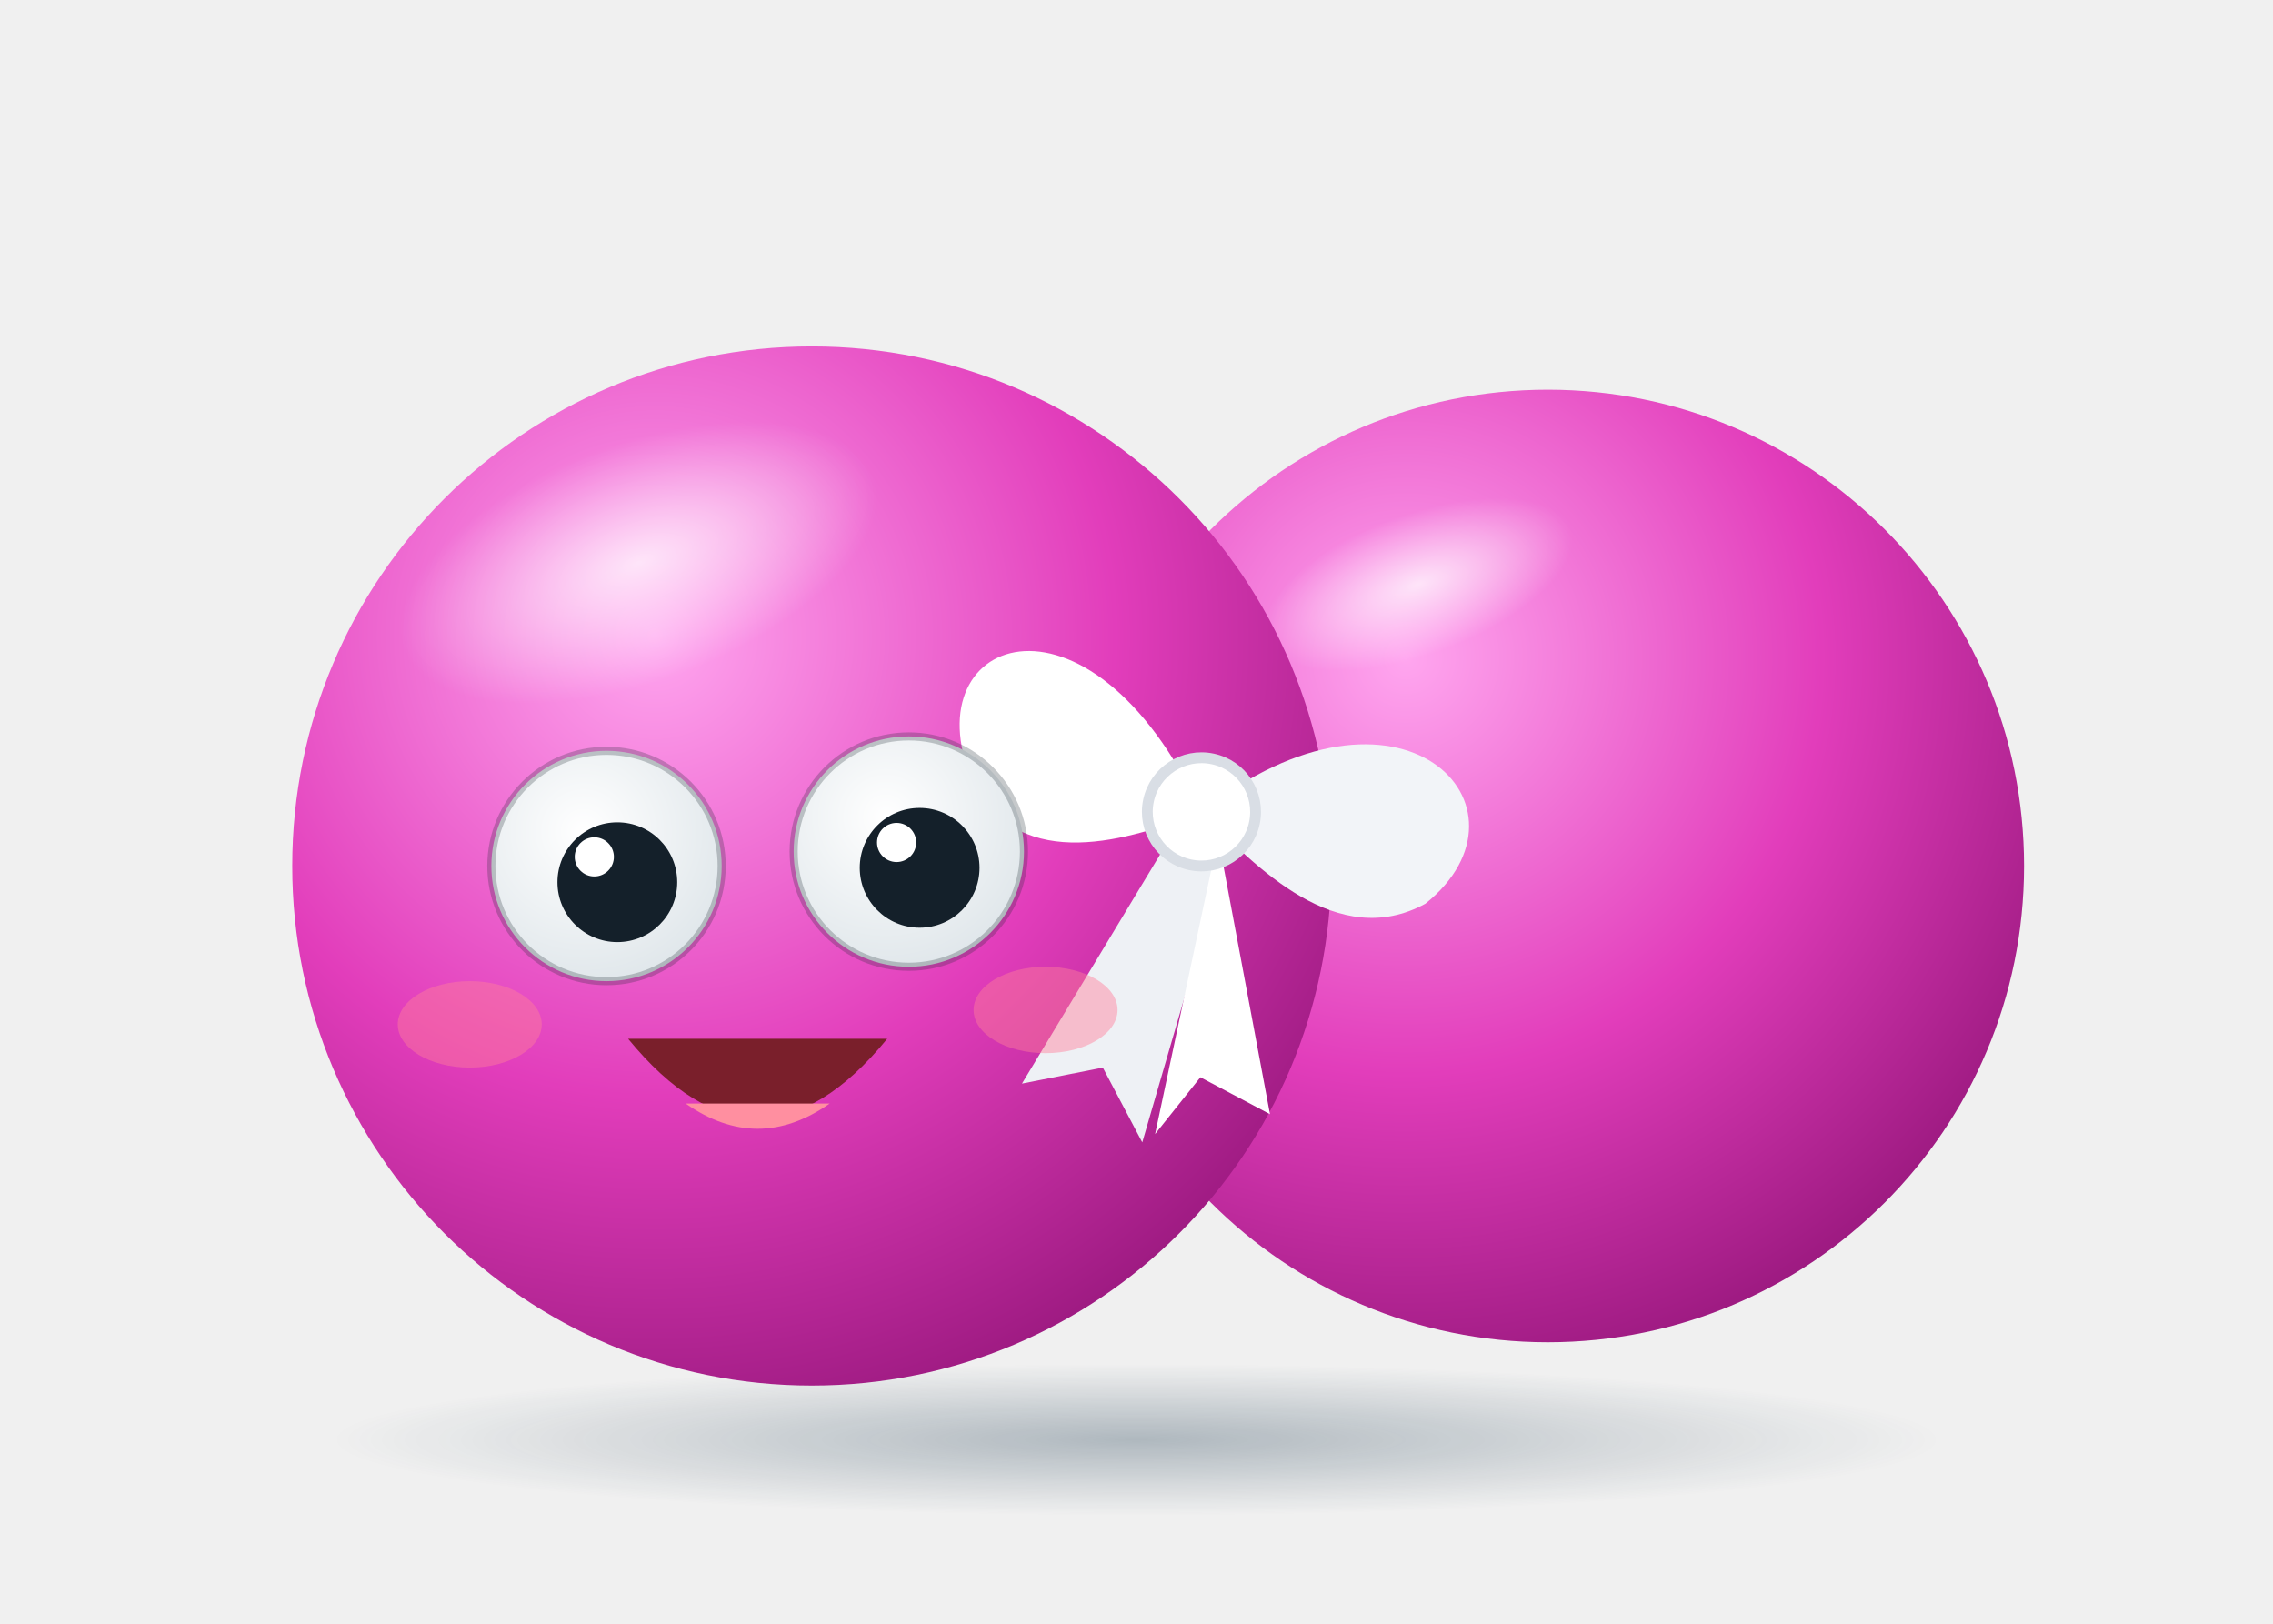
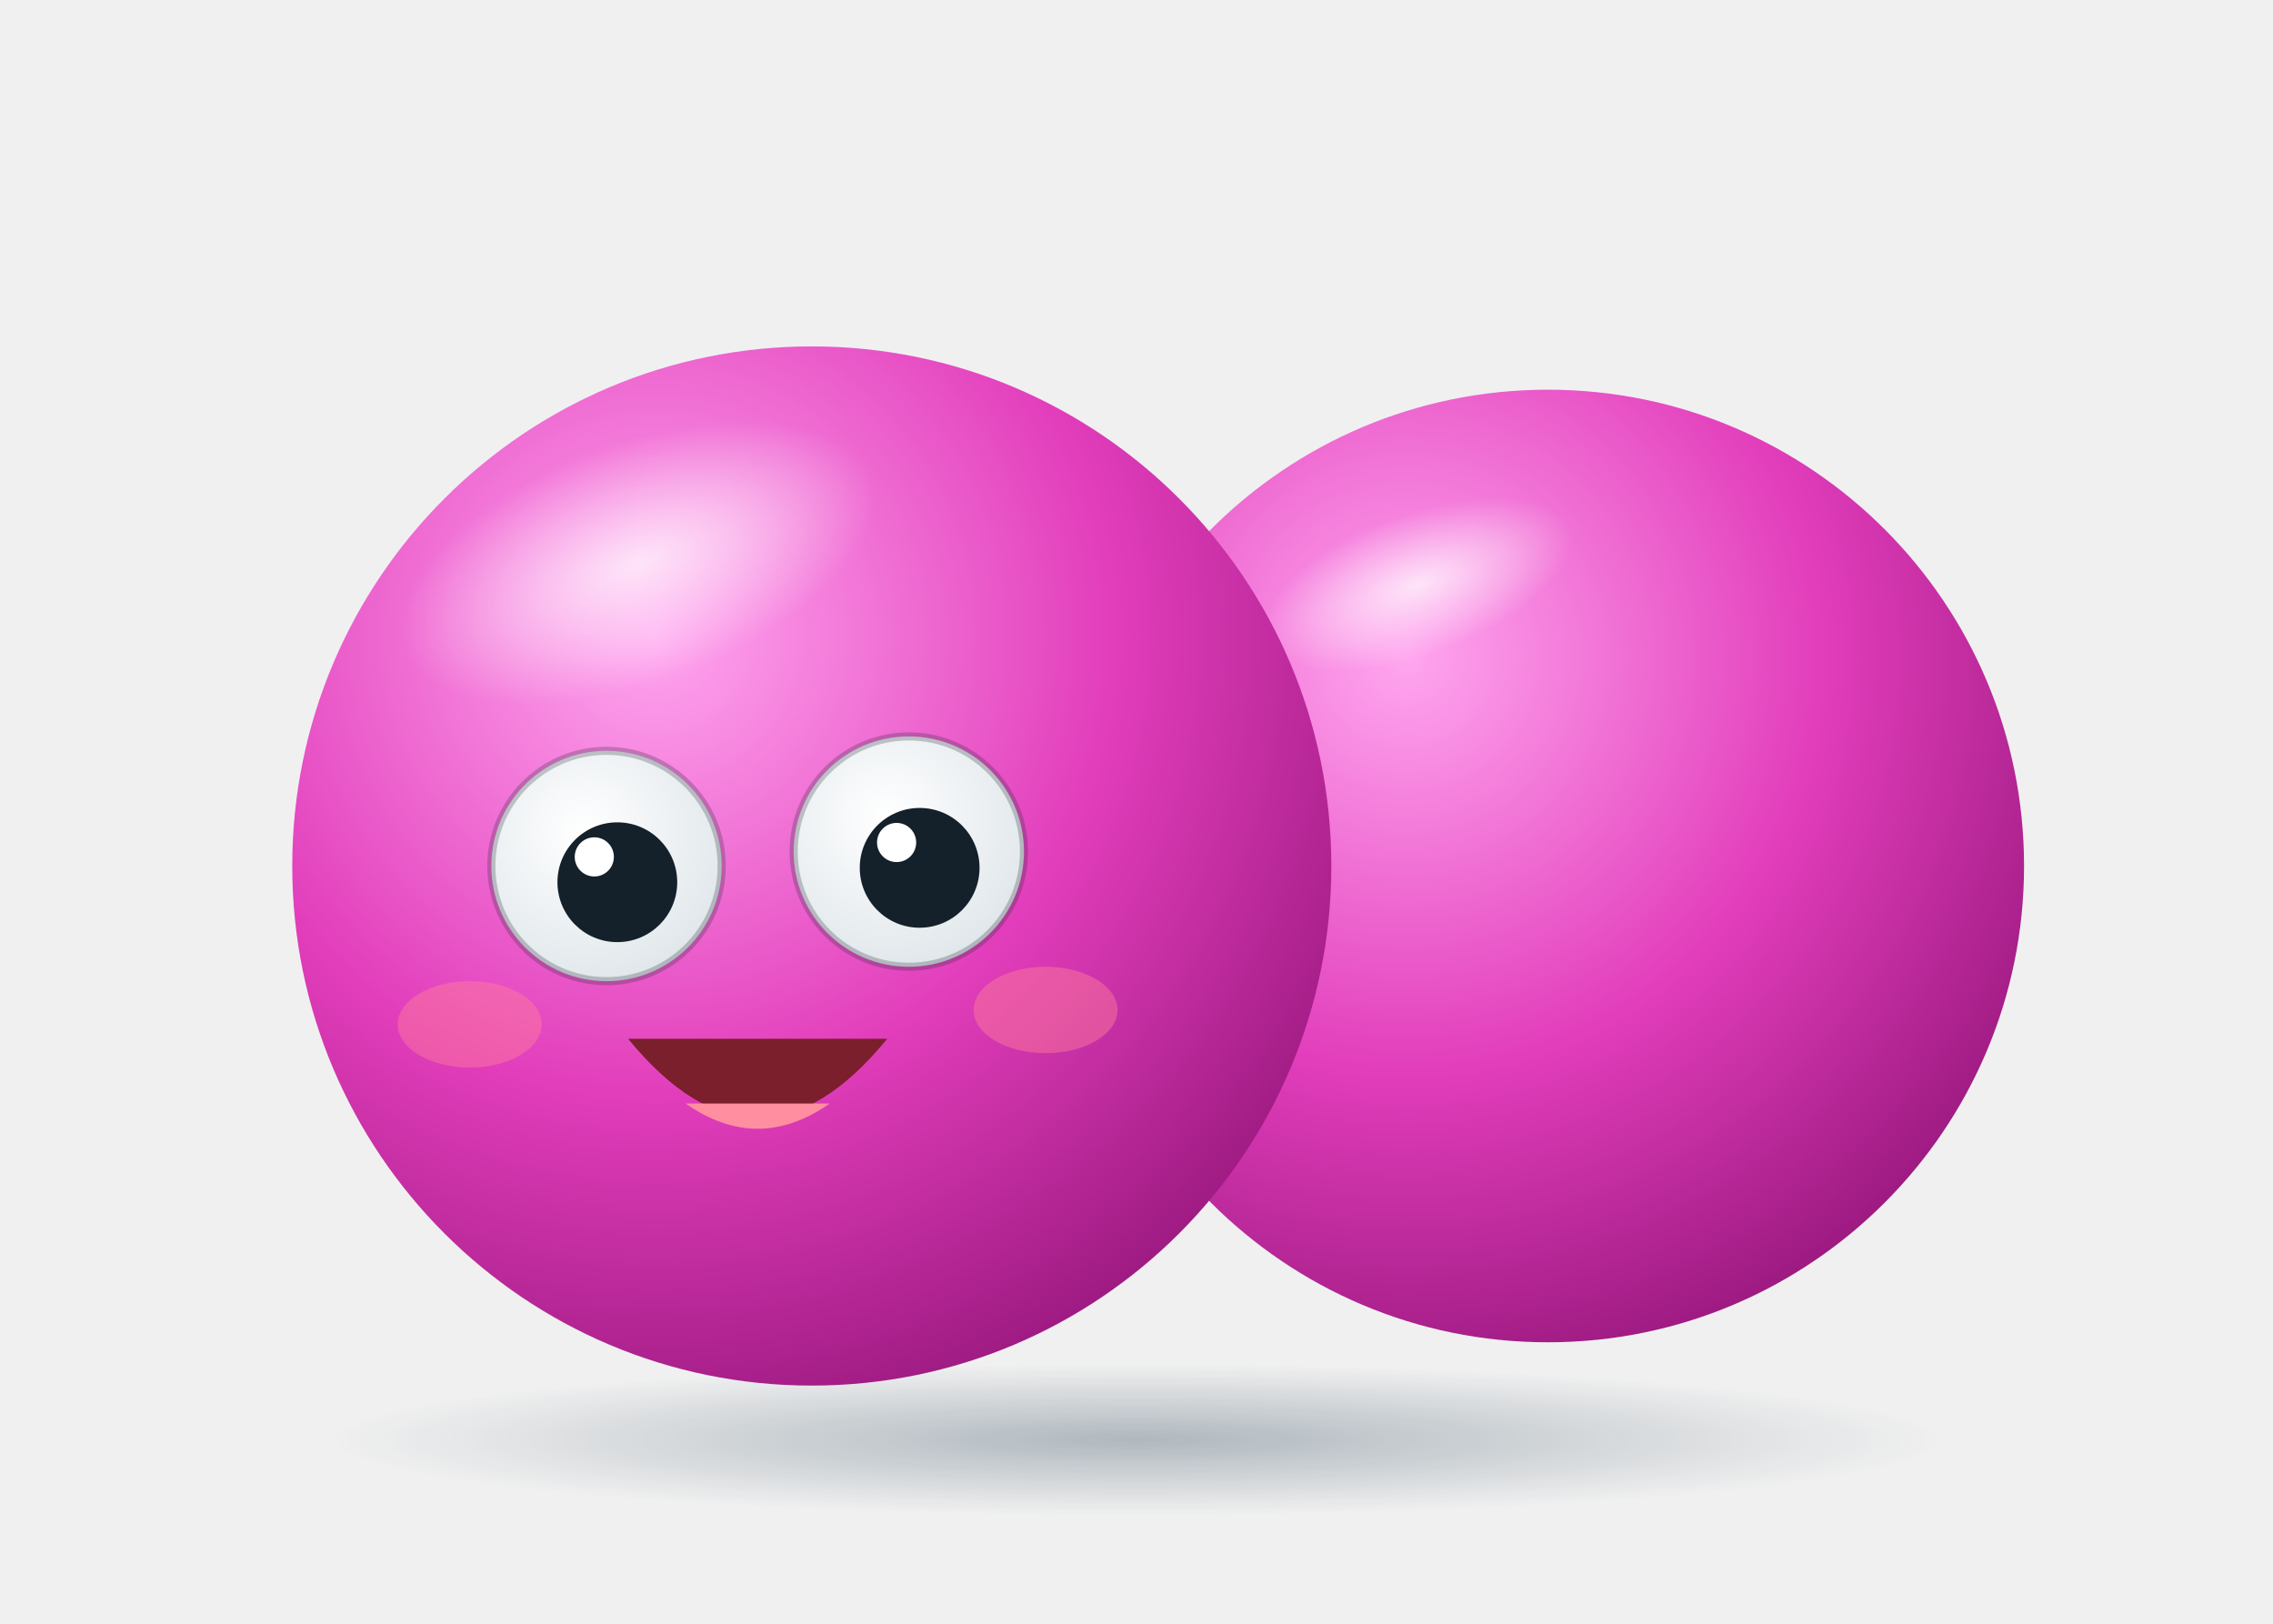
<svg xmlns="http://www.w3.org/2000/svg" viewBox="0 0 420 300" role="img">
  <defs>
    <radialGradient id="bsa" cx="35%" cy="28%" r="80%">
      <stop offset="0" stop-color="#ffa6ef" />
      <stop offset=".55" stop-color="#e23dbb" />
      <stop offset="1" stop-color="#97177c" />
    </radialGradient>
    <radialGradient id="ssa" cx="50%" cy="50%" r="50%">
      <stop offset="0" stop-color="#08283f" stop-opacity=".28" />
      <stop offset="1" stop-color="#08283f" stop-opacity="0" />
    </radialGradient>
    <radialGradient id="hsa" cx="50%" cy="50%" r="50%">
      <stop offset="0" stop-color="#fff" stop-opacity=".75" />
      <stop offset="1" stop-color="#fff" stop-opacity="0" />
    </radialGradient>
    <radialGradient id="esa" cx="40%" cy="35%" r="70%">
      <stop offset="0" stop-color="#fff" />
      <stop offset="1" stop-color="#dfe6ea" />
    </radialGradient>
    <linearGradient id="fsa" x1="0" y1="0" x2="1" y2="1">
      <stop offset="0" stop-color="#ffa6ef" />
      <stop offset="1" stop-color="#97177c" />
    </linearGradient>
  </defs>
  <ellipse cx="210" cy="266" rx="150" ry="14" fill="url(#ssa)" />
  <circle cx="286" cy="160" r="88" fill="url(#bsa)" />
  <ellipse cx="262" cy="108" rx="30" ry="13" fill="url(#hsa)" transform="rotate(-20 262 108)" />
  <circle cx="150" cy="160" r="96" fill="url(#bsa)" />
  <ellipse cx="118" cy="104" rx="46" ry="22" fill="url(#hsa)" transform="rotate(-20 118 104)" />
-   <g transform="translate(222 150) rotate(12)">
-     <path d="M0 0 C-30 -40 -60 -20 -42 4 C-30 18 -12 8 0 0Z" fill="#fff" />
-     <path d="M0 0 C30 -36 62 -14 44 8 C30 20 12 8 0 0Z" fill="#f2f4f8" />
-     <path d="M-4 4 L-22 56 L-8 50 L2 62 L6 8Z" fill="#eef1f5" />
-     <path d="M4 4 L24 52 L10 48 L4 60Z" fill="#fff" />
-     <circle r="10" fill="#fff" stroke="#d9dee5" stroke-width="2" />
-   </g>
  <circle cx="112.07" cy="160" r="21.28" fill="url(#esa)" stroke="#1d2b33" stroke-opacity=".25" stroke-width="1.5" />
  <circle cx="114.07" cy="163" r="11.066" fill="#14202a" />
  <circle cx="109.814" cy="158.318" r="3.618" fill="#fff" />
  <circle cx="167.93" cy="157.34" r="21.28" fill="url(#esa)" stroke="#1d2b33" stroke-opacity=".25" stroke-width="1.5" />
  <circle cx="169.93" cy="160.34" r="11.066" fill="#14202a" />
  <circle cx="165.674" cy="155.658" r="3.618" fill="#fff" />
  <path d="M116.06 191.92 Q140 221.18 163.94 191.92 Z" fill="#7a1f2b" />
  <path d="M126.7 203.89 Q140 213.2 153.3 203.89" fill="#ff8fa0" />
  <ellipse cx="86.8" cy="189.26" rx="13.3" ry="7.98" fill="#ff7f9a" opacity=".45" />
  <ellipse cx="193.2" cy="186.6" rx="13.3" ry="7.98" fill="#ff7f9a" opacity=".45" />
</svg>
